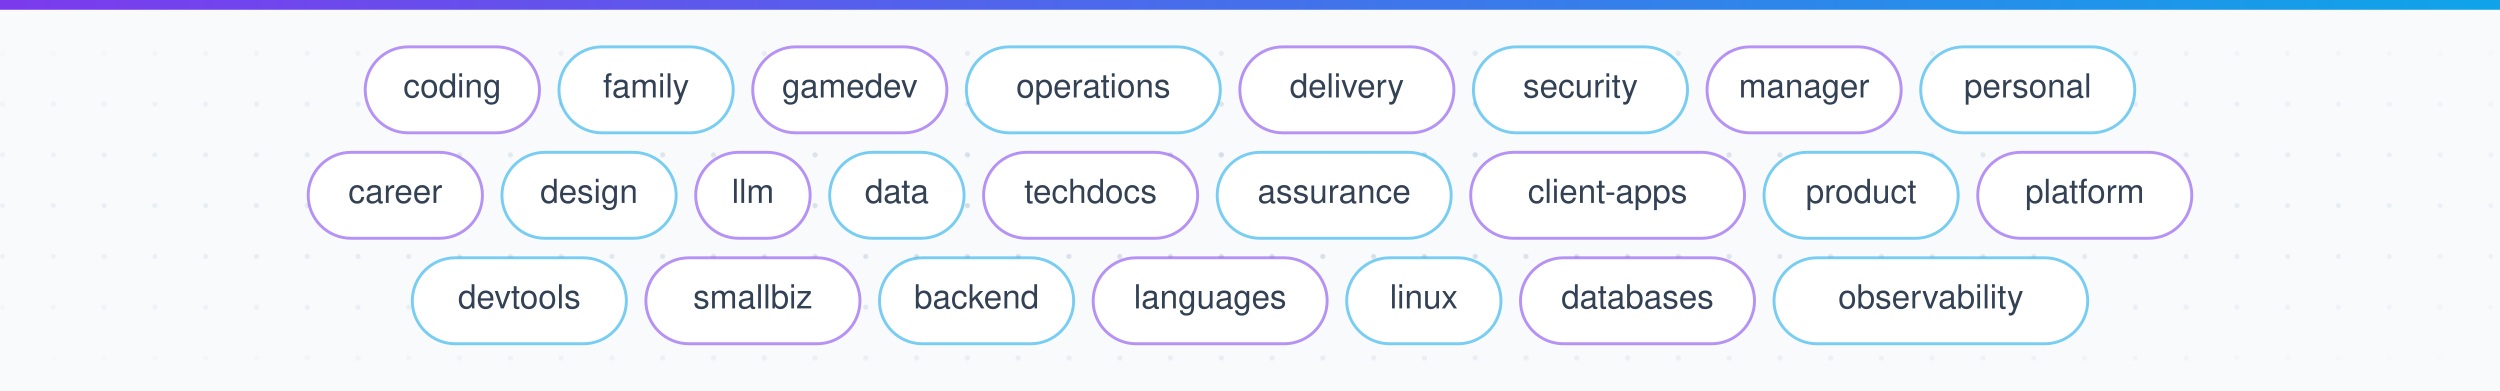
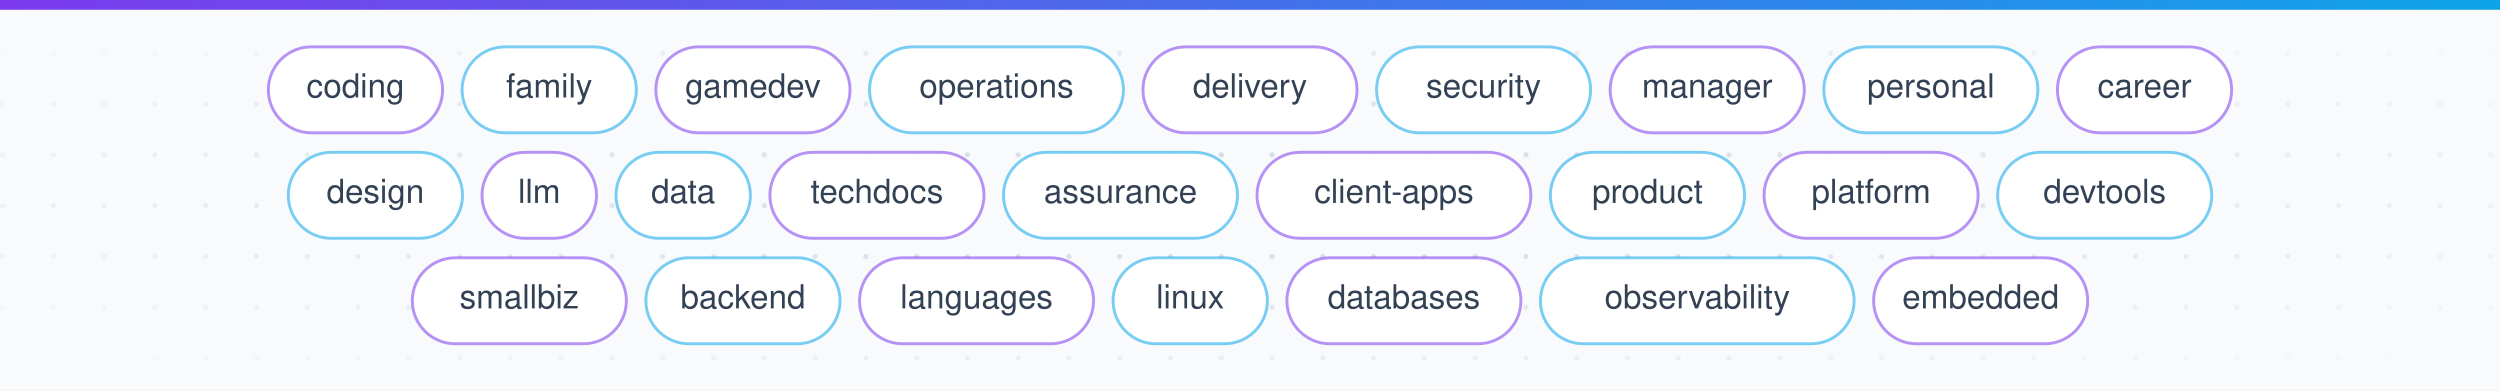
- <svg xmlns="http://www.w3.org/2000/svg" width="1280" height="200" viewBox="0 0 1280 200" role="img" aria-label="The twenty-four plugins: coding, family, gamedev, operations, delivery, security, manager, personal, career, design, llm, data, techdocs, assurance, client-apps, product, platform, devtools, smallbiz, backend, languages, linux, databases and observability">
+ <svg xmlns="http://www.w3.org/2000/svg" width="1280" height="200" viewBox="0 0 1280 200" role="img" aria-label="The twenty-five plugins: coding, family, gamedev, operations, delivery, security, manager, personal, career, design, llm, data, techdocs, assurance, client-apps, product, platform, devtools, smallbiz, backend, languages, linux, databases, observability and embedded">
  <defs>
    <pattern id="grid" width="26" height="26" patternUnits="userSpaceOnUse">
      <circle cx="1.3" cy="1.3" r="1.3" fill="#cbd5e1" />
    </pattern>
    <radialGradient id="fade" cx="50%" cy="50%" r="65%">
      <stop offset="0%" stop-color="#ffffff" stop-opacity="1" />
      <stop offset="100%" stop-color="#ffffff" stop-opacity="0" />
    </radialGradient>
    <mask id="fadeMask">
      <rect width="1280" height="200" fill="url(#fade)" />
    </mask>
    <linearGradient id="accent" x1="0" y1="0" x2="1" y2="0">
      <stop offset="0" stop-color="#7c3aed" />
      <stop offset="1" stop-color="#0ea5e9" />
    </linearGradient>
  </defs>
  <rect width="1280" height="200" fill="#f8fafc" />
  <g mask="url(#fadeMask)">
    <rect width="1280" height="200" fill="url(#grid)" />
  </g>
  <rect x="0" y="0" width="1280" height="5" fill="url(#accent)" />
-   <rect x="187.0" y="24.0" width="89.2" height="44" rx="22" fill="#ffffff" stroke="#7c3aed" stroke-opacity="0.55" stroke-width="1.5" />
-   <text x="231.6" y="46.0" text-anchor="middle" dominant-baseline="central" font-family="-apple-system, BlinkMacSystemFont, 'Segoe UI', Helvetica, Arial, sans-serif" font-size="17" font-weight="500" fill="#334155">coding</text>
-   <rect x="286.2" y="24.0" width="89.2" height="44" rx="22" fill="#ffffff" stroke="#0ea5e9" stroke-opacity="0.55" stroke-width="1.5" />
-   <text x="330.8" y="46.0" text-anchor="middle" dominant-baseline="central" font-family="-apple-system, BlinkMacSystemFont, 'Segoe UI', Helvetica, Arial, sans-serif" font-size="17" font-weight="500" fill="#334155">family</text>
-   <rect x="385.4" y="24.0" width="99.4" height="44" rx="22" fill="#ffffff" stroke="#7c3aed" stroke-opacity="0.55" stroke-width="1.5" />
-   <text x="435.1" y="46.0" text-anchor="middle" dominant-baseline="central" font-family="-apple-system, BlinkMacSystemFont, 'Segoe UI', Helvetica, Arial, sans-serif" font-size="17" font-weight="500" fill="#334155">gamedev</text>
-   <rect x="494.8" y="24.0" width="130.0" height="44" rx="22" fill="#ffffff" stroke="#0ea5e9" stroke-opacity="0.55" stroke-width="1.5" />
-   <text x="559.8" y="46.0" text-anchor="middle" dominant-baseline="central" font-family="-apple-system, BlinkMacSystemFont, 'Segoe UI', Helvetica, Arial, sans-serif" font-size="17" font-weight="500" fill="#334155">operations</text>
-   <rect x="634.8" y="24.0" width="109.6" height="44" rx="22" fill="#ffffff" stroke="#7c3aed" stroke-opacity="0.55" stroke-width="1.5" />
-   <text x="689.6" y="46.0" text-anchor="middle" dominant-baseline="central" font-family="-apple-system, BlinkMacSystemFont, 'Segoe UI', Helvetica, Arial, sans-serif" font-size="17" font-weight="500" fill="#334155">delivery</text>
-   <rect x="754.4" y="24.0" width="109.6" height="44" rx="22" fill="#ffffff" stroke="#0ea5e9" stroke-opacity="0.55" stroke-width="1.5" />
-   <text x="809.2" y="46.0" text-anchor="middle" dominant-baseline="central" font-family="-apple-system, BlinkMacSystemFont, 'Segoe UI', Helvetica, Arial, sans-serif" font-size="17" font-weight="500" fill="#334155">security</text>
-   <rect x="874.0" y="24.0" width="99.4" height="44" rx="22" fill="#ffffff" stroke="#7c3aed" stroke-opacity="0.55" stroke-width="1.5" />
-   <text x="923.7" y="46.0" text-anchor="middle" dominant-baseline="central" font-family="-apple-system, BlinkMacSystemFont, 'Segoe UI', Helvetica, Arial, sans-serif" font-size="17" font-weight="500" fill="#334155">manager</text>
-   <rect x="983.4" y="24.0" width="109.6" height="44" rx="22" fill="#ffffff" stroke="#0ea5e9" stroke-opacity="0.55" stroke-width="1.5" />
-   <text x="1038.2" y="46.0" text-anchor="middle" dominant-baseline="central" font-family="-apple-system, BlinkMacSystemFont, 'Segoe UI', Helvetica, Arial, sans-serif" font-size="17" font-weight="500" fill="#334155">personal</text>
-   <rect x="157.8" y="78.0" width="89.2" height="44" rx="22" fill="#ffffff" stroke="#7c3aed" stroke-opacity="0.55" stroke-width="1.5" />
-   <text x="202.4" y="100.0" text-anchor="middle" dominant-baseline="central" font-family="-apple-system, BlinkMacSystemFont, 'Segoe UI', Helvetica, Arial, sans-serif" font-size="17" font-weight="500" fill="#334155">career</text>
-   <rect x="257.0" y="78.0" width="89.2" height="44" rx="22" fill="#ffffff" stroke="#0ea5e9" stroke-opacity="0.55" stroke-width="1.5" />
-   <text x="301.6" y="100.0" text-anchor="middle" dominant-baseline="central" font-family="-apple-system, BlinkMacSystemFont, 'Segoe UI', Helvetica, Arial, sans-serif" font-size="17" font-weight="500" fill="#334155">design</text>
-   <rect x="356.2" y="78.0" width="58.6" height="44" rx="22" fill="#ffffff" stroke="#7c3aed" stroke-opacity="0.55" stroke-width="1.5" />
-   <text x="385.5" y="100.0" text-anchor="middle" dominant-baseline="central" font-family="-apple-system, BlinkMacSystemFont, 'Segoe UI', Helvetica, Arial, sans-serif" font-size="17" font-weight="500" fill="#334155">llm</text>
-   <rect x="424.8" y="78.0" width="68.8" height="44" rx="22" fill="#ffffff" stroke="#0ea5e9" stroke-opacity="0.55" stroke-width="1.5" />
-   <text x="459.2" y="100.0" text-anchor="middle" dominant-baseline="central" font-family="-apple-system, BlinkMacSystemFont, 'Segoe UI', Helvetica, Arial, sans-serif" font-size="17" font-weight="500" fill="#334155">data</text>
-   <rect x="503.6" y="78.0" width="109.6" height="44" rx="22" fill="#ffffff" stroke="#7c3aed" stroke-opacity="0.55" stroke-width="1.5" />
-   <text x="558.4" y="100.0" text-anchor="middle" dominant-baseline="central" font-family="-apple-system, BlinkMacSystemFont, 'Segoe UI', Helvetica, Arial, sans-serif" font-size="17" font-weight="500" fill="#334155">techdocs</text>
-   <rect x="623.2" y="78.0" width="119.8" height="44" rx="22" fill="#ffffff" stroke="#0ea5e9" stroke-opacity="0.55" stroke-width="1.5" />
-   <text x="683.1" y="100.0" text-anchor="middle" dominant-baseline="central" font-family="-apple-system, BlinkMacSystemFont, 'Segoe UI', Helvetica, Arial, sans-serif" font-size="17" font-weight="500" fill="#334155">assurance</text>
-   <rect x="753.0" y="78.0" width="140.2" height="44" rx="22" fill="#ffffff" stroke="#7c3aed" stroke-opacity="0.55" stroke-width="1.5" />
-   <text x="823.1" y="100.0" text-anchor="middle" dominant-baseline="central" font-family="-apple-system, BlinkMacSystemFont, 'Segoe UI', Helvetica, Arial, sans-serif" font-size="17" font-weight="500" fill="#334155">client-apps</text>
-   <rect x="903.2" y="78.0" width="99.4" height="44" rx="22" fill="#ffffff" stroke="#0ea5e9" stroke-opacity="0.55" stroke-width="1.5" />
-   <text x="952.9" y="100.0" text-anchor="middle" dominant-baseline="central" font-family="-apple-system, BlinkMacSystemFont, 'Segoe UI', Helvetica, Arial, sans-serif" font-size="17" font-weight="500" fill="#334155">product</text>
-   <rect x="1012.6" y="78.0" width="109.6" height="44" rx="22" fill="#ffffff" stroke="#7c3aed" stroke-opacity="0.55" stroke-width="1.5" />
-   <text x="1067.4" y="100.0" text-anchor="middle" dominant-baseline="central" font-family="-apple-system, BlinkMacSystemFont, 'Segoe UI', Helvetica, Arial, sans-serif" font-size="17" font-weight="500" fill="#334155">platform</text>
-   <rect x="211.1" y="132.0" width="109.6" height="44" rx="22" fill="#ffffff" stroke="#0ea5e9" stroke-opacity="0.55" stroke-width="1.5" />
-   <text x="265.9" y="154.0" text-anchor="middle" dominant-baseline="central" font-family="-apple-system, BlinkMacSystemFont, 'Segoe UI', Helvetica, Arial, sans-serif" font-size="17" font-weight="500" fill="#334155">devtools</text>
-   <rect x="330.7" y="132.0" width="109.6" height="44" rx="22" fill="#ffffff" stroke="#7c3aed" stroke-opacity="0.55" stroke-width="1.5" />
-   <text x="385.5" y="154.0" text-anchor="middle" dominant-baseline="central" font-family="-apple-system, BlinkMacSystemFont, 'Segoe UI', Helvetica, Arial, sans-serif" font-size="17" font-weight="500" fill="#334155">smallbiz</text>
-   <rect x="450.3" y="132.0" width="99.4" height="44" rx="22" fill="#ffffff" stroke="#0ea5e9" stroke-opacity="0.55" stroke-width="1.5" />
-   <text x="500.0" y="154.0" text-anchor="middle" dominant-baseline="central" font-family="-apple-system, BlinkMacSystemFont, 'Segoe UI', Helvetica, Arial, sans-serif" font-size="17" font-weight="500" fill="#334155">backend</text>
-   <rect x="559.7" y="132.0" width="119.8" height="44" rx="22" fill="#ffffff" stroke="#7c3aed" stroke-opacity="0.55" stroke-width="1.5" />
-   <text x="619.6" y="154.0" text-anchor="middle" dominant-baseline="central" font-family="-apple-system, BlinkMacSystemFont, 'Segoe UI', Helvetica, Arial, sans-serif" font-size="17" font-weight="500" fill="#334155">languages</text>
-   <rect x="689.5" y="132.0" width="79.0" height="44" rx="22" fill="#ffffff" stroke="#0ea5e9" stroke-opacity="0.55" stroke-width="1.5" />
-   <text x="729.0" y="154.0" text-anchor="middle" dominant-baseline="central" font-family="-apple-system, BlinkMacSystemFont, 'Segoe UI', Helvetica, Arial, sans-serif" font-size="17" font-weight="500" fill="#334155">linux</text>
-   <rect x="778.5" y="132.0" width="119.8" height="44" rx="22" fill="#ffffff" stroke="#7c3aed" stroke-opacity="0.55" stroke-width="1.5" />
-   <text x="838.4" y="154.0" text-anchor="middle" dominant-baseline="central" font-family="-apple-system, BlinkMacSystemFont, 'Segoe UI', Helvetica, Arial, sans-serif" font-size="17" font-weight="500" fill="#334155">databases</text>
-   <rect x="908.3" y="132.0" width="160.6" height="44" rx="22" fill="#ffffff" stroke="#0ea5e9" stroke-opacity="0.55" stroke-width="1.5" />
-   <text x="988.6" y="154.0" text-anchor="middle" dominant-baseline="central" font-family="-apple-system, BlinkMacSystemFont, 'Segoe UI', Helvetica, Arial, sans-serif" font-size="17" font-weight="500" fill="#334155">observability</text>
+   <rect x="137.4" y="24.0" width="89.2" height="44" rx="22" fill="#ffffff" stroke="#7c3aed" stroke-opacity="0.55" stroke-width="1.5" />
+   <text x="182.0" y="46.0" text-anchor="middle" dominant-baseline="central" font-family="-apple-system, BlinkMacSystemFont, 'Segoe UI', Helvetica, Arial, sans-serif" font-size="17" font-weight="500" fill="#334155">coding</text>
+   <rect x="236.6" y="24.0" width="89.2" height="44" rx="22" fill="#ffffff" stroke="#0ea5e9" stroke-opacity="0.55" stroke-width="1.5" />
+   <text x="281.2" y="46.0" text-anchor="middle" dominant-baseline="central" font-family="-apple-system, BlinkMacSystemFont, 'Segoe UI', Helvetica, Arial, sans-serif" font-size="17" font-weight="500" fill="#334155">family</text>
+   <rect x="335.8" y="24.0" width="99.4" height="44" rx="22" fill="#ffffff" stroke="#7c3aed" stroke-opacity="0.55" stroke-width="1.5" />
+   <text x="385.5" y="46.0" text-anchor="middle" dominant-baseline="central" font-family="-apple-system, BlinkMacSystemFont, 'Segoe UI', Helvetica, Arial, sans-serif" font-size="17" font-weight="500" fill="#334155">gamedev</text>
+   <rect x="445.2" y="24.0" width="130.0" height="44" rx="22" fill="#ffffff" stroke="#0ea5e9" stroke-opacity="0.55" stroke-width="1.5" />
+   <text x="510.2" y="46.0" text-anchor="middle" dominant-baseline="central" font-family="-apple-system, BlinkMacSystemFont, 'Segoe UI', Helvetica, Arial, sans-serif" font-size="17" font-weight="500" fill="#334155">operations</text>
+   <rect x="585.2" y="24.0" width="109.6" height="44" rx="22" fill="#ffffff" stroke="#7c3aed" stroke-opacity="0.55" stroke-width="1.5" />
+   <text x="640.0" y="46.0" text-anchor="middle" dominant-baseline="central" font-family="-apple-system, BlinkMacSystemFont, 'Segoe UI', Helvetica, Arial, sans-serif" font-size="17" font-weight="500" fill="#334155">delivery</text>
+   <rect x="704.8" y="24.0" width="109.6" height="44" rx="22" fill="#ffffff" stroke="#0ea5e9" stroke-opacity="0.55" stroke-width="1.5" />
+   <text x="759.6" y="46.0" text-anchor="middle" dominant-baseline="central" font-family="-apple-system, BlinkMacSystemFont, 'Segoe UI', Helvetica, Arial, sans-serif" font-size="17" font-weight="500" fill="#334155">security</text>
+   <rect x="824.4" y="24.0" width="99.4" height="44" rx="22" fill="#ffffff" stroke="#7c3aed" stroke-opacity="0.55" stroke-width="1.5" />
+   <text x="874.1" y="46.0" text-anchor="middle" dominant-baseline="central" font-family="-apple-system, BlinkMacSystemFont, 'Segoe UI', Helvetica, Arial, sans-serif" font-size="17" font-weight="500" fill="#334155">manager</text>
+   <rect x="933.8" y="24.0" width="109.6" height="44" rx="22" fill="#ffffff" stroke="#0ea5e9" stroke-opacity="0.55" stroke-width="1.5" />
+   <text x="988.6" y="46.0" text-anchor="middle" dominant-baseline="central" font-family="-apple-system, BlinkMacSystemFont, 'Segoe UI', Helvetica, Arial, sans-serif" font-size="17" font-weight="500" fill="#334155">personal</text>
+   <rect x="1053.4" y="24.0" width="89.2" height="44" rx="22" fill="#ffffff" stroke="#7c3aed" stroke-opacity="0.55" stroke-width="1.5" />
+   <text x="1098.0" y="46.0" text-anchor="middle" dominant-baseline="central" font-family="-apple-system, BlinkMacSystemFont, 'Segoe UI', Helvetica, Arial, sans-serif" font-size="17" font-weight="500" fill="#334155">career</text>
+   <rect x="147.6" y="78.0" width="89.2" height="44" rx="22" fill="#ffffff" stroke="#0ea5e9" stroke-opacity="0.55" stroke-width="1.5" />
+   <text x="192.2" y="100.0" text-anchor="middle" dominant-baseline="central" font-family="-apple-system, BlinkMacSystemFont, 'Segoe UI', Helvetica, Arial, sans-serif" font-size="17" font-weight="500" fill="#334155">design</text>
+   <rect x="246.8" y="78.0" width="58.6" height="44" rx="22" fill="#ffffff" stroke="#7c3aed" stroke-opacity="0.55" stroke-width="1.5" />
+   <text x="276.1" y="100.0" text-anchor="middle" dominant-baseline="central" font-family="-apple-system, BlinkMacSystemFont, 'Segoe UI', Helvetica, Arial, sans-serif" font-size="17" font-weight="500" fill="#334155">llm</text>
+   <rect x="315.4" y="78.0" width="68.8" height="44" rx="22" fill="#ffffff" stroke="#0ea5e9" stroke-opacity="0.55" stroke-width="1.5" />
+   <text x="349.8" y="100.0" text-anchor="middle" dominant-baseline="central" font-family="-apple-system, BlinkMacSystemFont, 'Segoe UI', Helvetica, Arial, sans-serif" font-size="17" font-weight="500" fill="#334155">data</text>
+   <rect x="394.2" y="78.0" width="109.6" height="44" rx="22" fill="#ffffff" stroke="#7c3aed" stroke-opacity="0.55" stroke-width="1.5" />
+   <text x="449.0" y="100.0" text-anchor="middle" dominant-baseline="central" font-family="-apple-system, BlinkMacSystemFont, 'Segoe UI', Helvetica, Arial, sans-serif" font-size="17" font-weight="500" fill="#334155">techdocs</text>
+   <rect x="513.8" y="78.0" width="119.8" height="44" rx="22" fill="#ffffff" stroke="#0ea5e9" stroke-opacity="0.55" stroke-width="1.5" />
+   <text x="573.7" y="100.0" text-anchor="middle" dominant-baseline="central" font-family="-apple-system, BlinkMacSystemFont, 'Segoe UI', Helvetica, Arial, sans-serif" font-size="17" font-weight="500" fill="#334155">assurance</text>
+   <rect x="643.6" y="78.0" width="140.2" height="44" rx="22" fill="#ffffff" stroke="#7c3aed" stroke-opacity="0.55" stroke-width="1.5" />
+   <text x="713.7" y="100.0" text-anchor="middle" dominant-baseline="central" font-family="-apple-system, BlinkMacSystemFont, 'Segoe UI', Helvetica, Arial, sans-serif" font-size="17" font-weight="500" fill="#334155">client-apps</text>
+   <rect x="793.8" y="78.0" width="99.4" height="44" rx="22" fill="#ffffff" stroke="#0ea5e9" stroke-opacity="0.55" stroke-width="1.5" />
+   <text x="843.5" y="100.0" text-anchor="middle" dominant-baseline="central" font-family="-apple-system, BlinkMacSystemFont, 'Segoe UI', Helvetica, Arial, sans-serif" font-size="17" font-weight="500" fill="#334155">product</text>
+   <rect x="903.2" y="78.0" width="109.6" height="44" rx="22" fill="#ffffff" stroke="#7c3aed" stroke-opacity="0.55" stroke-width="1.5" />
+   <text x="958.0" y="100.0" text-anchor="middle" dominant-baseline="central" font-family="-apple-system, BlinkMacSystemFont, 'Segoe UI', Helvetica, Arial, sans-serif" font-size="17" font-weight="500" fill="#334155">platform</text>
+   <rect x="1022.8" y="78.0" width="109.6" height="44" rx="22" fill="#ffffff" stroke="#0ea5e9" stroke-opacity="0.55" stroke-width="1.5" />
+   <text x="1077.6" y="100.0" text-anchor="middle" dominant-baseline="central" font-family="-apple-system, BlinkMacSystemFont, 'Segoe UI', Helvetica, Arial, sans-serif" font-size="17" font-weight="500" fill="#334155">devtools</text>
+   <rect x="211.1" y="132.0" width="109.6" height="44" rx="22" fill="#ffffff" stroke="#7c3aed" stroke-opacity="0.55" stroke-width="1.5" />
+   <text x="265.9" y="154.0" text-anchor="middle" dominant-baseline="central" font-family="-apple-system, BlinkMacSystemFont, 'Segoe UI', Helvetica, Arial, sans-serif" font-size="17" font-weight="500" fill="#334155">smallbiz</text>
+   <rect x="330.7" y="132.0" width="99.4" height="44" rx="22" fill="#ffffff" stroke="#0ea5e9" stroke-opacity="0.55" stroke-width="1.5" />
+   <text x="380.4" y="154.0" text-anchor="middle" dominant-baseline="central" font-family="-apple-system, BlinkMacSystemFont, 'Segoe UI', Helvetica, Arial, sans-serif" font-size="17" font-weight="500" fill="#334155">backend</text>
+   <rect x="440.1" y="132.0" width="119.8" height="44" rx="22" fill="#ffffff" stroke="#7c3aed" stroke-opacity="0.55" stroke-width="1.5" />
+   <text x="500.0" y="154.0" text-anchor="middle" dominant-baseline="central" font-family="-apple-system, BlinkMacSystemFont, 'Segoe UI', Helvetica, Arial, sans-serif" font-size="17" font-weight="500" fill="#334155">languages</text>
+   <rect x="569.9" y="132.0" width="79.0" height="44" rx="22" fill="#ffffff" stroke="#0ea5e9" stroke-opacity="0.55" stroke-width="1.5" />
+   <text x="609.4" y="154.0" text-anchor="middle" dominant-baseline="central" font-family="-apple-system, BlinkMacSystemFont, 'Segoe UI', Helvetica, Arial, sans-serif" font-size="17" font-weight="500" fill="#334155">linux</text>
+   <rect x="658.9" y="132.0" width="119.8" height="44" rx="22" fill="#ffffff" stroke="#7c3aed" stroke-opacity="0.55" stroke-width="1.5" />
+   <text x="718.8" y="154.0" text-anchor="middle" dominant-baseline="central" font-family="-apple-system, BlinkMacSystemFont, 'Segoe UI', Helvetica, Arial, sans-serif" font-size="17" font-weight="500" fill="#334155">databases</text>
+   <rect x="788.7" y="132.0" width="160.6" height="44" rx="22" fill="#ffffff" stroke="#0ea5e9" stroke-opacity="0.55" stroke-width="1.5" />
+   <text x="869.0" y="154.0" text-anchor="middle" dominant-baseline="central" font-family="-apple-system, BlinkMacSystemFont, 'Segoe UI', Helvetica, Arial, sans-serif" font-size="17" font-weight="500" fill="#334155">observability</text>
+   <rect x="959.3" y="132.0" width="109.6" height="44" rx="22" fill="#ffffff" stroke="#7c3aed" stroke-opacity="0.55" stroke-width="1.5" />
+   <text x="1014.1" y="154.0" text-anchor="middle" dominant-baseline="central" font-family="-apple-system, BlinkMacSystemFont, 'Segoe UI', Helvetica, Arial, sans-serif" font-size="17" font-weight="500" fill="#334155">embedded</text>
</svg>
